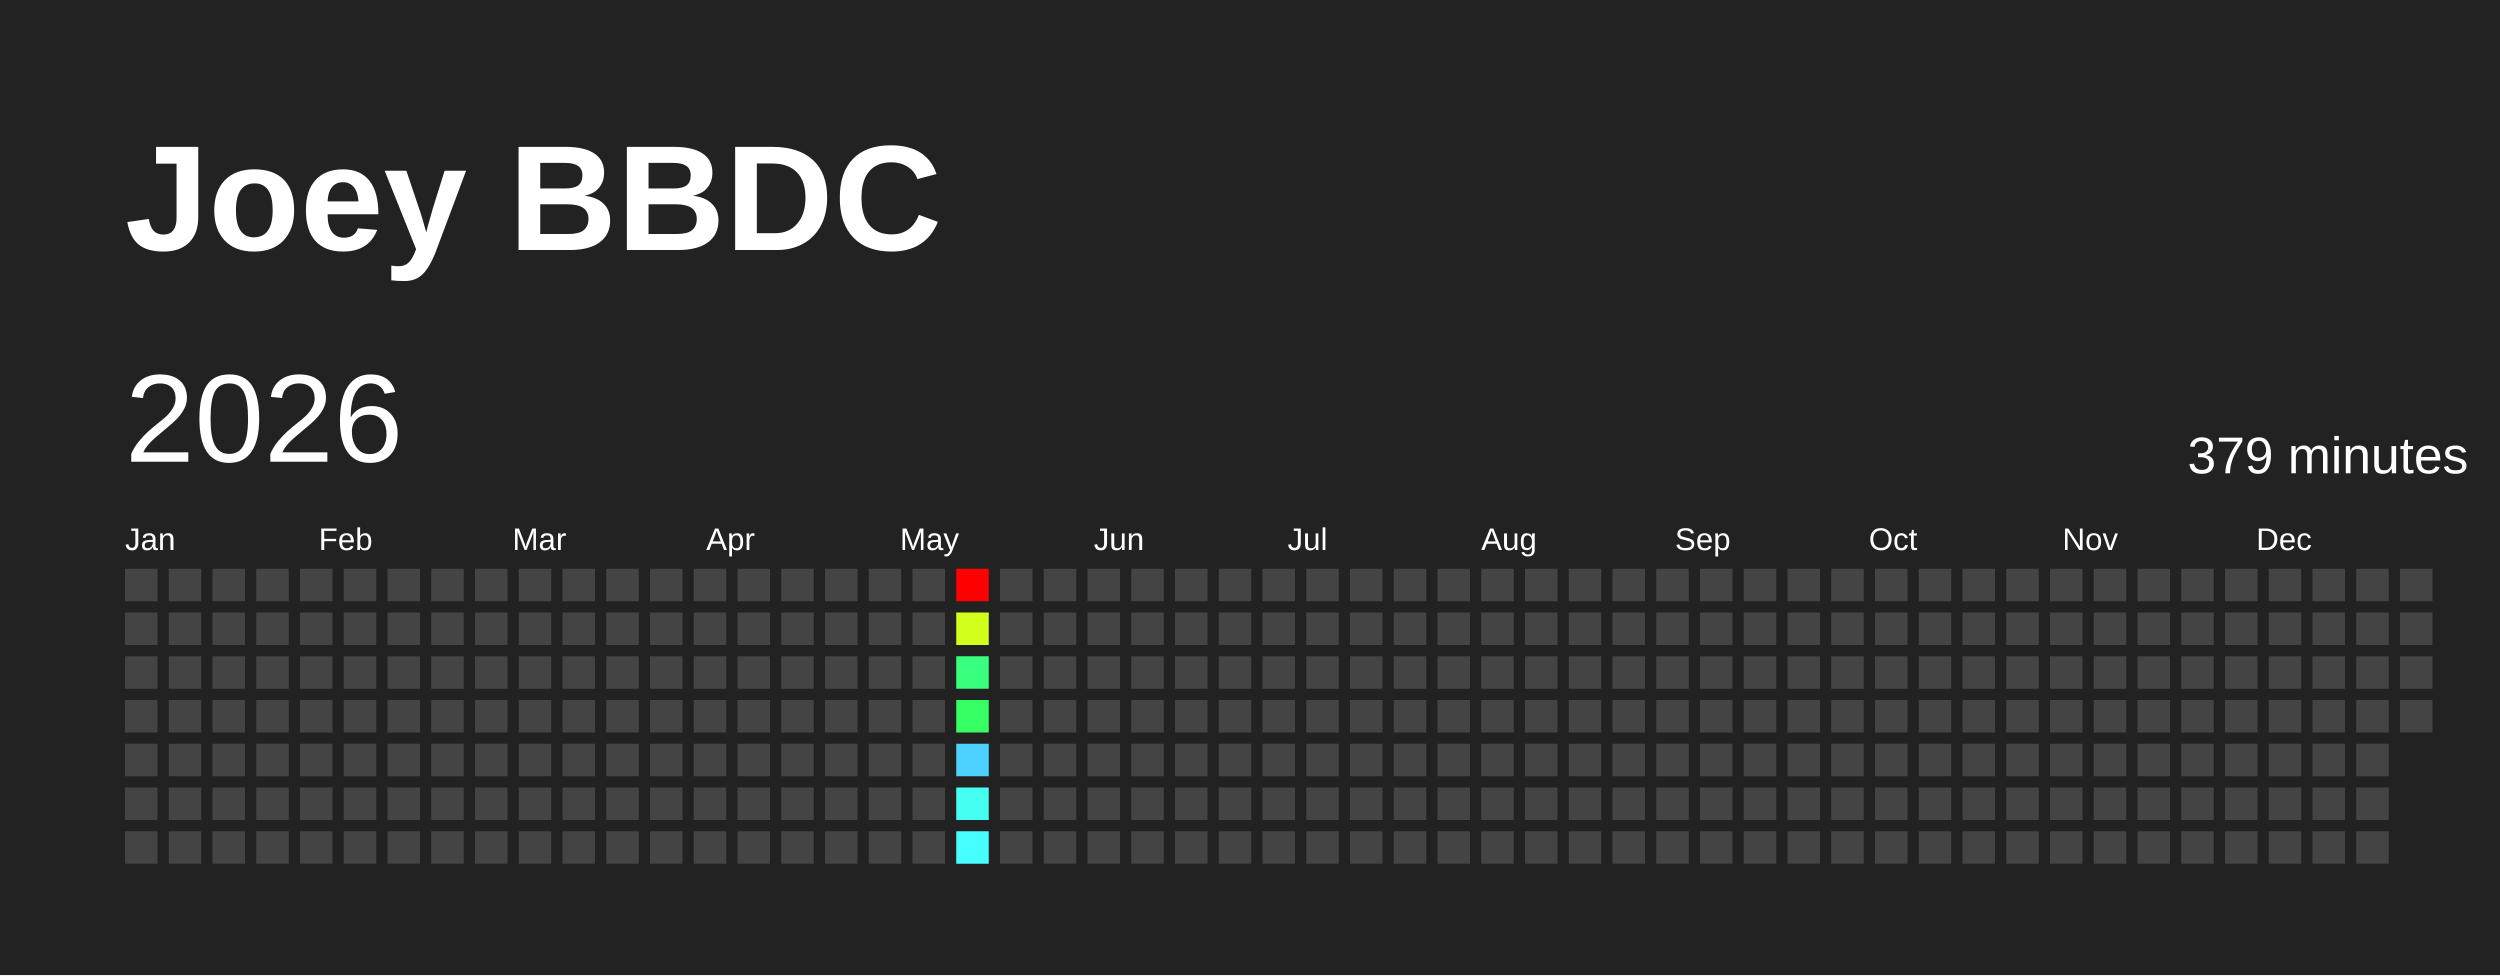
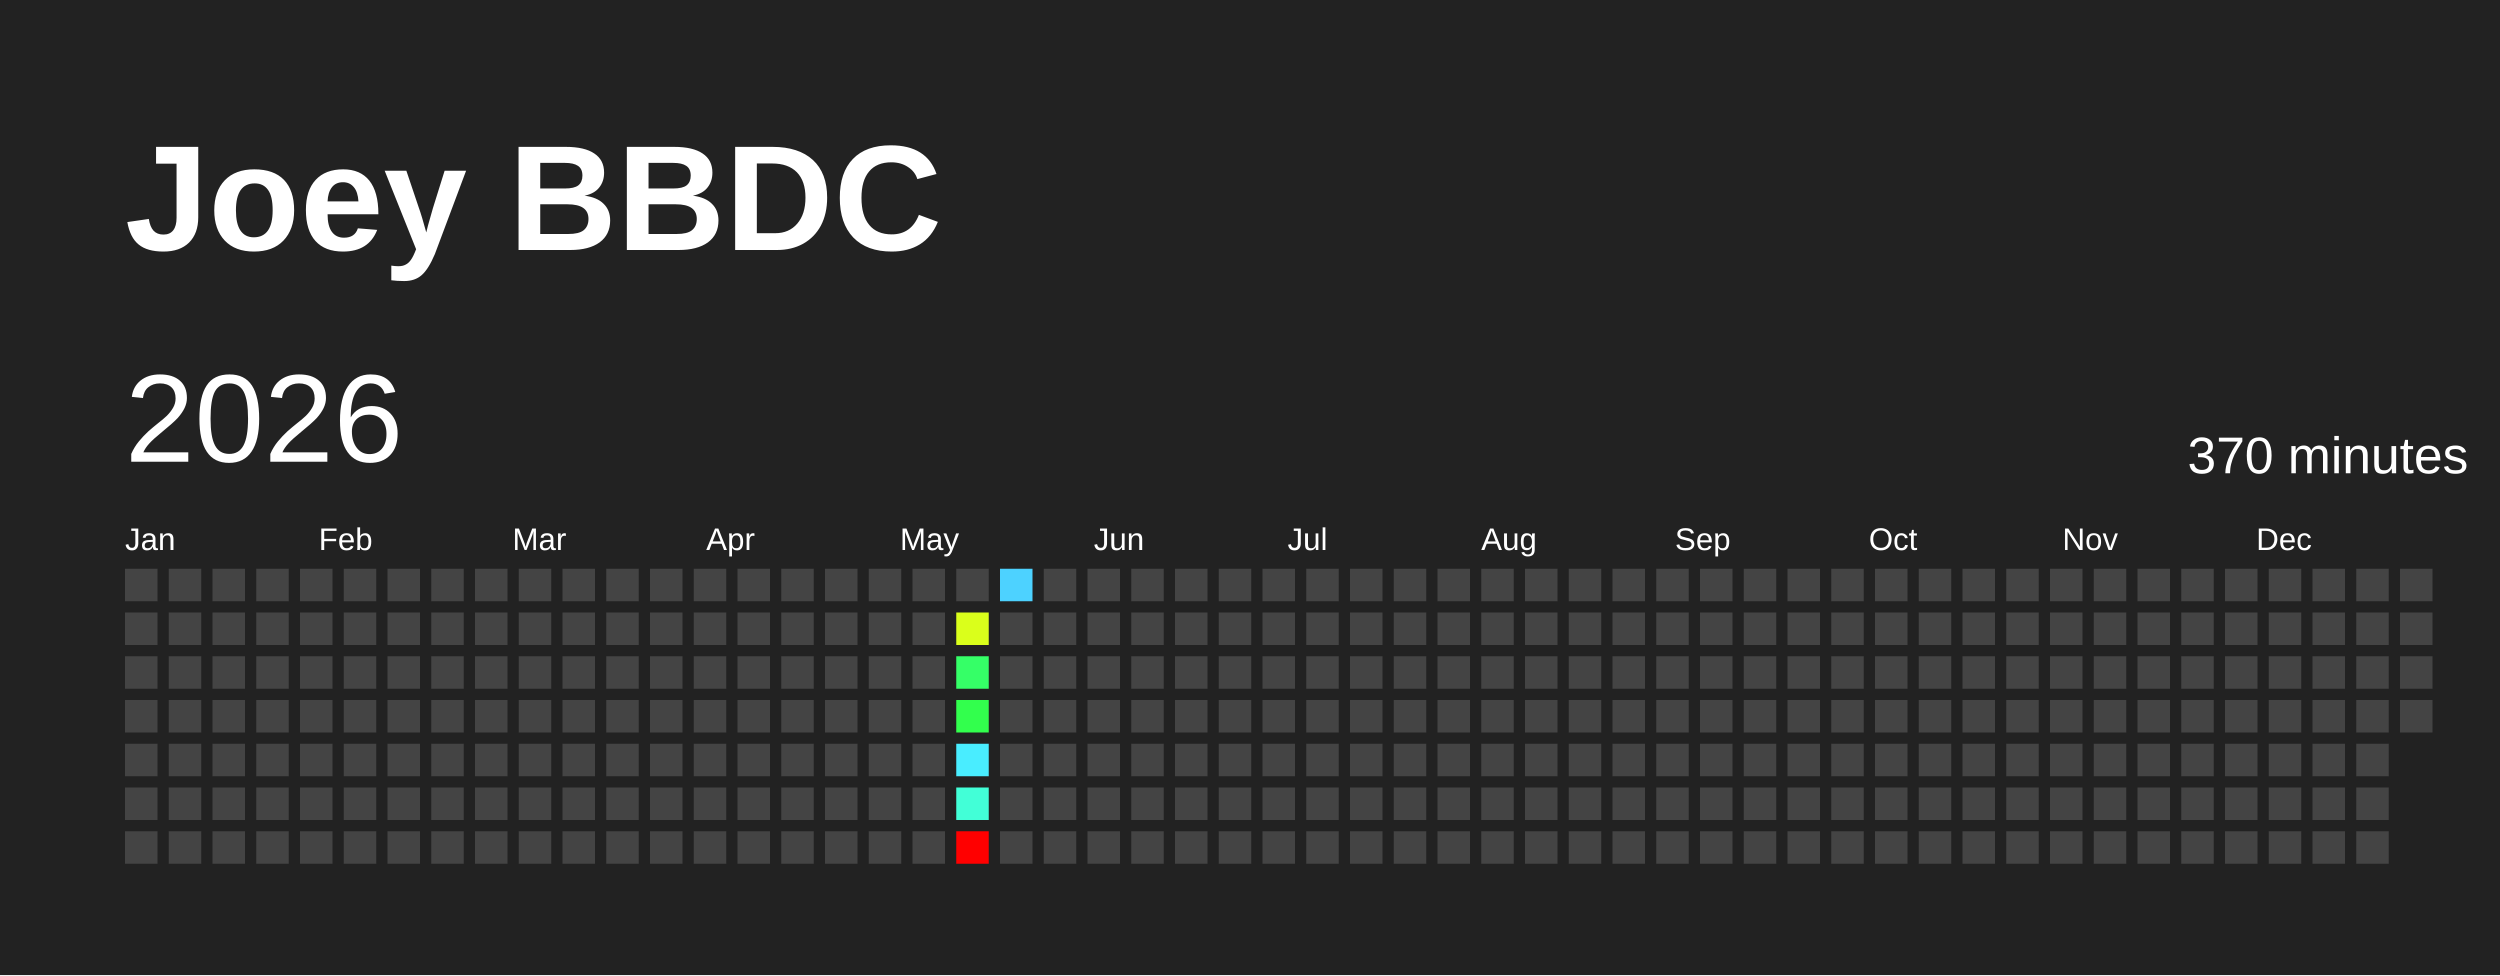
<svg xmlns="http://www.w3.org/2000/svg" baseProfile="full" height="78mm" version="1.1" viewBox="0,0,200,78" width="200mm">
  <defs />
  <rect fill="#222222" height="78" width="200" x="0" y="0" />
  <text fill="#FFFFFF" style="font-size:12px; font-family:Arial; font-weight:bold;" x="10" y="20">Joey BBDC</text>
  <text dominant-baseline="hanging" fill="#FFFFFF" style="font-size:10.0px; font-family:Arial;" x="10" y="30">2026</text>
-   <text dominant-baseline="hanging" fill="#FFFFFF" style="font-size:4.125px; font-family:Arial;" x="175" y="35">379 minutes</text>
+   <text dominant-baseline="hanging" fill="#FFFFFF" style="font-size:4.125px; font-family:Arial;" x="175" y="35">370 minutes</text>
  <text fill="#FFFFFF" style="font-size:2.5px; font-family:Arial" x="10.0" y="44">Jan</text>
  <text fill="#FFFFFF" style="font-size:2.5px; font-family:Arial" x="25.5" y="44">Feb</text>
  <text fill="#FFFFFF" style="font-size:2.5px; font-family:Arial" x="41.0" y="44">Mar</text>
  <text fill="#FFFFFF" style="font-size:2.5px; font-family:Arial" x="56.5" y="44">Apr</text>
  <text fill="#FFFFFF" style="font-size:2.5px; font-family:Arial" x="72.0" y="44">May</text>
  <text fill="#FFFFFF" style="font-size:2.5px; font-family:Arial" x="87.5" y="44">Jun</text>
  <text fill="#FFFFFF" style="font-size:2.5px; font-family:Arial" x="103.0" y="44">Jul</text>
  <text fill="#FFFFFF" style="font-size:2.5px; font-family:Arial" x="118.5" y="44">Aug</text>
  <text fill="#FFFFFF" style="font-size:2.5px; font-family:Arial" x="134.0" y="44">Sep</text>
  <text fill="#FFFFFF" style="font-size:2.5px; font-family:Arial" x="149.5" y="44">Oct</text>
  <text fill="#FFFFFF" style="font-size:2.5px; font-family:Arial" x="165.0" y="44">Nov</text>
  <text fill="#FFFFFF" style="font-size:2.5px; font-family:Arial" x="180.5" y="44">Dec</text>
  <rect fill="#444444" height="2.6" width="2.6" x="10.0" y="45.5" />
  <rect fill="#444444" height="2.6" width="2.6" x="10.0" y="49.0" />
  <rect fill="#444444" height="2.6" width="2.6" x="10.0" y="52.5" />
  <rect fill="#444444" height="2.6" width="2.6" x="10.0" y="56.0" />
  <rect fill="#444444" height="2.6" width="2.6" x="10.0" y="59.5" />
  <rect fill="#444444" height="2.6" width="2.6" x="10.0" y="63.0" />
  <rect fill="#444444" height="2.6" width="2.6" x="10.0" y="66.5" />
  <rect fill="#444444" height="2.6" width="2.6" x="13.5" y="45.5" />
  <rect fill="#444444" height="2.6" width="2.6" x="13.5" y="49.0" />
  <rect fill="#444444" height="2.6" width="2.6" x="13.5" y="52.5" />
  <rect fill="#444444" height="2.6" width="2.6" x="13.5" y="56.0" />
  <rect fill="#444444" height="2.6" width="2.6" x="13.5" y="59.5" />
  <rect fill="#444444" height="2.6" width="2.6" x="13.5" y="63.0" />
  <rect fill="#444444" height="2.6" width="2.6" x="13.5" y="66.5" />
  <rect fill="#444444" height="2.6" width="2.6" x="17.0" y="45.5" />
  <rect fill="#444444" height="2.6" width="2.6" x="17.0" y="49.0" />
  <rect fill="#444444" height="2.6" width="2.6" x="17.0" y="52.5" />
  <rect fill="#444444" height="2.6" width="2.6" x="17.0" y="56.0" />
  <rect fill="#444444" height="2.6" width="2.6" x="17.0" y="59.5" />
  <rect fill="#444444" height="2.6" width="2.6" x="17.0" y="63.0" />
  <rect fill="#444444" height="2.6" width="2.6" x="17.0" y="66.5" />
  <rect fill="#444444" height="2.6" width="2.6" x="20.5" y="45.5" />
  <rect fill="#444444" height="2.6" width="2.6" x="20.5" y="49.0" />
  <rect fill="#444444" height="2.6" width="2.6" x="20.5" y="52.5" />
  <rect fill="#444444" height="2.6" width="2.6" x="20.5" y="56.0" />
  <rect fill="#444444" height="2.6" width="2.6" x="20.5" y="59.5" />
  <rect fill="#444444" height="2.6" width="2.6" x="20.5" y="63.0" />
  <rect fill="#444444" height="2.6" width="2.6" x="20.5" y="66.5" />
  <rect fill="#444444" height="2.6" width="2.6" x="24.0" y="45.5" />
  <rect fill="#444444" height="2.6" width="2.6" x="24.0" y="49.0" />
  <rect fill="#444444" height="2.6" width="2.6" x="24.0" y="52.5" />
  <rect fill="#444444" height="2.6" width="2.6" x="24.0" y="56.0" />
  <rect fill="#444444" height="2.6" width="2.6" x="24.0" y="59.5" />
  <rect fill="#444444" height="2.6" width="2.6" x="24.0" y="63.0" />
  <rect fill="#444444" height="2.6" width="2.6" x="24.0" y="66.5" />
  <rect fill="#444444" height="2.6" width="2.6" x="27.5" y="45.5" />
  <rect fill="#444444" height="2.6" width="2.6" x="27.5" y="49.0" />
  <rect fill="#444444" height="2.6" width="2.6" x="27.5" y="52.5" />
  <rect fill="#444444" height="2.6" width="2.6" x="27.5" y="56.0" />
  <rect fill="#444444" height="2.6" width="2.6" x="27.5" y="59.5" />
  <rect fill="#444444" height="2.6" width="2.6" x="27.5" y="63.0" />
  <rect fill="#444444" height="2.6" width="2.6" x="27.5" y="66.5" />
  <rect fill="#444444" height="2.6" width="2.6" x="31.0" y="45.5" />
  <rect fill="#444444" height="2.6" width="2.6" x="31.0" y="49.0" />
  <rect fill="#444444" height="2.6" width="2.6" x="31.0" y="52.5" />
  <rect fill="#444444" height="2.6" width="2.6" x="31.0" y="56.0" />
  <rect fill="#444444" height="2.6" width="2.6" x="31.0" y="59.5" />
  <rect fill="#444444" height="2.6" width="2.6" x="31.0" y="63.0" />
  <rect fill="#444444" height="2.6" width="2.6" x="31.0" y="66.5" />
  <rect fill="#444444" height="2.6" width="2.6" x="34.5" y="45.5" />
  <rect fill="#444444" height="2.6" width="2.6" x="34.5" y="49.0" />
  <rect fill="#444444" height="2.6" width="2.6" x="34.5" y="52.5" />
  <rect fill="#444444" height="2.6" width="2.6" x="34.5" y="56.0" />
  <rect fill="#444444" height="2.6" width="2.6" x="34.5" y="59.5" />
  <rect fill="#444444" height="2.6" width="2.6" x="34.5" y="63.0" />
  <rect fill="#444444" height="2.6" width="2.6" x="34.5" y="66.5" />
  <rect fill="#444444" height="2.6" width="2.6" x="38.0" y="45.5" />
  <rect fill="#444444" height="2.6" width="2.6" x="38.0" y="49.0" />
  <rect fill="#444444" height="2.6" width="2.6" x="38.0" y="52.5" />
  <rect fill="#444444" height="2.6" width="2.6" x="38.0" y="56.0" />
  <rect fill="#444444" height="2.6" width="2.6" x="38.0" y="59.5" />
  <rect fill="#444444" height="2.6" width="2.6" x="38.0" y="63.0" />
  <rect fill="#444444" height="2.6" width="2.6" x="38.0" y="66.5" />
  <rect fill="#444444" height="2.6" width="2.6" x="41.5" y="45.5" />
  <rect fill="#444444" height="2.6" width="2.6" x="41.5" y="49.0" />
  <rect fill="#444444" height="2.6" width="2.6" x="41.5" y="52.5" />
  <rect fill="#444444" height="2.6" width="2.6" x="41.5" y="56.0" />
  <rect fill="#444444" height="2.6" width="2.6" x="41.5" y="59.5" />
  <rect fill="#444444" height="2.6" width="2.6" x="41.5" y="63.0" />
  <rect fill="#444444" height="2.6" width="2.6" x="41.5" y="66.5" />
  <rect fill="#444444" height="2.6" width="2.6" x="45.0" y="45.5" />
  <rect fill="#444444" height="2.6" width="2.6" x="45.0" y="49.0" />
  <rect fill="#444444" height="2.6" width="2.6" x="45.0" y="52.5" />
  <rect fill="#444444" height="2.6" width="2.6" x="45.0" y="56.0" />
  <rect fill="#444444" height="2.6" width="2.6" x="45.0" y="59.5" />
  <rect fill="#444444" height="2.6" width="2.6" x="45.0" y="63.0" />
  <rect fill="#444444" height="2.6" width="2.6" x="45.0" y="66.5" />
  <rect fill="#444444" height="2.6" width="2.6" x="48.5" y="45.5" />
  <rect fill="#444444" height="2.6" width="2.6" x="48.5" y="49.0" />
  <rect fill="#444444" height="2.6" width="2.6" x="48.5" y="52.5" />
  <rect fill="#444444" height="2.6" width="2.6" x="48.5" y="56.0" />
  <rect fill="#444444" height="2.6" width="2.6" x="48.5" y="59.5" />
  <rect fill="#444444" height="2.6" width="2.6" x="48.5" y="63.0" />
  <rect fill="#444444" height="2.6" width="2.6" x="48.5" y="66.5" />
  <rect fill="#444444" height="2.6" width="2.6" x="52.0" y="45.5" />
  <rect fill="#444444" height="2.6" width="2.6" x="52.0" y="49.0" />
  <rect fill="#444444" height="2.6" width="2.6" x="52.0" y="52.5" />
  <rect fill="#444444" height="2.6" width="2.6" x="52.0" y="56.0" />
  <rect fill="#444444" height="2.6" width="2.6" x="52.0" y="59.5" />
  <rect fill="#444444" height="2.6" width="2.6" x="52.0" y="63.0" />
  <rect fill="#444444" height="2.6" width="2.6" x="52.0" y="66.5" />
  <rect fill="#444444" height="2.6" width="2.6" x="55.5" y="45.5" />
  <rect fill="#444444" height="2.6" width="2.6" x="55.5" y="49.0" />
  <rect fill="#444444" height="2.6" width="2.6" x="55.5" y="52.5" />
  <rect fill="#444444" height="2.6" width="2.6" x="55.5" y="56.0" />
  <rect fill="#444444" height="2.6" width="2.6" x="55.5" y="59.5" />
  <rect fill="#444444" height="2.6" width="2.6" x="55.5" y="63.0" />
  <rect fill="#444444" height="2.6" width="2.6" x="55.5" y="66.5" />
  <rect fill="#444444" height="2.6" width="2.6" x="59.0" y="45.5" />
  <rect fill="#444444" height="2.6" width="2.6" x="59.0" y="49.0" />
  <rect fill="#444444" height="2.6" width="2.6" x="59.0" y="52.5" />
  <rect fill="#444444" height="2.6" width="2.6" x="59.0" y="56.0" />
  <rect fill="#444444" height="2.6" width="2.6" x="59.0" y="59.5" />
  <rect fill="#444444" height="2.6" width="2.6" x="59.0" y="63.0" />
  <rect fill="#444444" height="2.6" width="2.6" x="59.0" y="66.5" />
  <rect fill="#444444" height="2.6" width="2.6" x="62.5" y="45.5" />
  <rect fill="#444444" height="2.6" width="2.6" x="62.5" y="49.0" />
  <rect fill="#444444" height="2.6" width="2.6" x="62.5" y="52.5" />
  <rect fill="#444444" height="2.6" width="2.6" x="62.5" y="56.0" />
  <rect fill="#444444" height="2.6" width="2.6" x="62.5" y="59.5" />
  <rect fill="#444444" height="2.6" width="2.6" x="62.5" y="63.0" />
  <rect fill="#444444" height="2.6" width="2.6" x="62.5" y="66.5" />
  <rect fill="#444444" height="2.6" width="2.6" x="66.0" y="45.5" />
  <rect fill="#444444" height="2.6" width="2.6" x="66.0" y="49.0" />
  <rect fill="#444444" height="2.6" width="2.6" x="66.0" y="52.5" />
  <rect fill="#444444" height="2.6" width="2.6" x="66.0" y="56.0" />
  <rect fill="#444444" height="2.6" width="2.6" x="66.0" y="59.5" />
  <rect fill="#444444" height="2.6" width="2.6" x="66.0" y="63.0" />
  <rect fill="#444444" height="2.6" width="2.6" x="66.0" y="66.5" />
  <rect fill="#444444" height="2.6" width="2.6" x="69.5" y="45.5" />
  <rect fill="#444444" height="2.6" width="2.6" x="69.5" y="49.0" />
  <rect fill="#444444" height="2.6" width="2.6" x="69.5" y="52.5" />
  <rect fill="#444444" height="2.6" width="2.6" x="69.5" y="56.0" />
  <rect fill="#444444" height="2.6" width="2.6" x="69.5" y="59.5" />
  <rect fill="#444444" height="2.6" width="2.6" x="69.5" y="63.0" />
  <rect fill="#444444" height="2.6" width="2.6" x="69.5" y="66.5" />
  <rect fill="#444444" height="2.6" width="2.6" x="73.0" y="45.5" />
  <rect fill="#444444" height="2.6" width="2.6" x="73.0" y="49.0" />
  <rect fill="#444444" height="2.6" width="2.6" x="73.0" y="52.5" />
  <rect fill="#444444" height="2.6" width="2.6" x="73.0" y="56.0" />
  <rect fill="#444444" height="2.6" width="2.6" x="73.0" y="59.5" />
  <rect fill="#444444" height="2.6" width="2.6" x="73.0" y="63.0" />
  <rect fill="#444444" height="2.6" width="2.6" x="73.0" y="66.5" />
-   <rect fill="red" height="2.6" width="2.6" x="76.5" y="45.5" />
-   <rect fill="#d3ff1c" height="2.6" width="2.6" x="76.5" y="49.0" />
-   <rect fill="#38ff7d" height="2.6" width="2.6" x="76.5" y="52.5" />
-   <rect fill="#35ff62" height="2.6" width="2.6" x="76.5" y="56.0" />
-   <rect fill="#4dd2ff" height="2.6" width="2.6" x="76.5" y="59.5" />
-   <rect fill="#45fff1" height="2.6" width="2.6" x="76.5" y="63.0" />
-   <rect fill="#47feff" height="2.6" width="2.6" x="76.5" y="66.5" />
-   <rect fill="#444444" height="2.6" width="2.6" x="80.0" y="45.5" />
+   <rect fill="#444444" height="2.6" width="2.6" x="76.5" y="45.5" />
+   <rect fill="#daff1b" height="2.6" width="2.6" x="76.5" y="49.0" />
+   <rect fill="#35ff67" height="2.6" width="2.6" x="76.5" y="52.5" />
+   <rect fill="#32ff4d" height="2.6" width="2.6" x="76.5" y="56.0" />
+   <rect fill="#49edff" height="2.6" width="2.6" x="76.5" y="59.5" />
+   <rect fill="#42ffd7" height="2.6" width="2.6" x="76.5" y="63.0" />
+   <rect fill="red" height="2.6" width="2.6" x="76.5" y="66.5" />
+   <rect fill="#4dd2ff" height="2.6" width="2.6" x="80.0" y="45.5" />
  <rect fill="#444444" height="2.6" width="2.6" x="80.0" y="49.0" />
  <rect fill="#444444" height="2.6" width="2.6" x="80.0" y="52.5" />
  <rect fill="#444444" height="2.6" width="2.6" x="80.0" y="56.0" />
  <rect fill="#444444" height="2.6" width="2.6" x="80.0" y="59.5" />
  <rect fill="#444444" height="2.6" width="2.6" x="80.0" y="63.0" />
  <rect fill="#444444" height="2.6" width="2.6" x="80.0" y="66.5" />
  <rect fill="#444444" height="2.6" width="2.6" x="83.5" y="45.5" />
  <rect fill="#444444" height="2.6" width="2.6" x="83.5" y="49.0" />
  <rect fill="#444444" height="2.6" width="2.6" x="83.5" y="52.5" />
  <rect fill="#444444" height="2.6" width="2.6" x="83.5" y="56.0" />
  <rect fill="#444444" height="2.6" width="2.6" x="83.5" y="59.5" />
  <rect fill="#444444" height="2.6" width="2.6" x="83.5" y="63.0" />
  <rect fill="#444444" height="2.6" width="2.6" x="83.5" y="66.5" />
  <rect fill="#444444" height="2.6" width="2.6" x="87.0" y="45.5" />
  <rect fill="#444444" height="2.6" width="2.6" x="87.0" y="49.0" />
  <rect fill="#444444" height="2.6" width="2.6" x="87.0" y="52.5" />
  <rect fill="#444444" height="2.6" width="2.6" x="87.0" y="56.0" />
  <rect fill="#444444" height="2.6" width="2.6" x="87.0" y="59.5" />
  <rect fill="#444444" height="2.6" width="2.6" x="87.0" y="63.0" />
  <rect fill="#444444" height="2.6" width="2.6" x="87.0" y="66.5" />
  <rect fill="#444444" height="2.6" width="2.6" x="90.5" y="45.5" />
  <rect fill="#444444" height="2.6" width="2.6" x="90.5" y="49.0" />
  <rect fill="#444444" height="2.6" width="2.6" x="90.5" y="52.5" />
  <rect fill="#444444" height="2.6" width="2.6" x="90.5" y="56.0" />
  <rect fill="#444444" height="2.6" width="2.6" x="90.5" y="59.5" />
  <rect fill="#444444" height="2.6" width="2.6" x="90.5" y="63.0" />
  <rect fill="#444444" height="2.6" width="2.6" x="90.5" y="66.5" />
  <rect fill="#444444" height="2.6" width="2.6" x="94.0" y="45.5" />
  <rect fill="#444444" height="2.6" width="2.6" x="94.0" y="49.0" />
  <rect fill="#444444" height="2.6" width="2.6" x="94.0" y="52.5" />
  <rect fill="#444444" height="2.6" width="2.6" x="94.0" y="56.0" />
  <rect fill="#444444" height="2.6" width="2.6" x="94.0" y="59.5" />
  <rect fill="#444444" height="2.6" width="2.6" x="94.0" y="63.0" />
  <rect fill="#444444" height="2.6" width="2.6" x="94.0" y="66.5" />
  <rect fill="#444444" height="2.6" width="2.6" x="97.5" y="45.5" />
  <rect fill="#444444" height="2.6" width="2.6" x="97.5" y="49.0" />
  <rect fill="#444444" height="2.6" width="2.6" x="97.5" y="52.5" />
  <rect fill="#444444" height="2.6" width="2.6" x="97.5" y="56.0" />
  <rect fill="#444444" height="2.6" width="2.6" x="97.5" y="59.5" />
  <rect fill="#444444" height="2.6" width="2.6" x="97.5" y="63.0" />
  <rect fill="#444444" height="2.6" width="2.6" x="97.5" y="66.5" />
  <rect fill="#444444" height="2.6" width="2.6" x="101.0" y="45.5" />
  <rect fill="#444444" height="2.6" width="2.6" x="101.0" y="49.0" />
  <rect fill="#444444" height="2.6" width="2.6" x="101.0" y="52.5" />
  <rect fill="#444444" height="2.6" width="2.6" x="101.0" y="56.0" />
  <rect fill="#444444" height="2.6" width="2.6" x="101.0" y="59.5" />
  <rect fill="#444444" height="2.6" width="2.6" x="101.0" y="63.0" />
  <rect fill="#444444" height="2.6" width="2.6" x="101.0" y="66.5" />
  <rect fill="#444444" height="2.6" width="2.6" x="104.5" y="45.5" />
  <rect fill="#444444" height="2.6" width="2.6" x="104.5" y="49.0" />
  <rect fill="#444444" height="2.6" width="2.6" x="104.5" y="52.5" />
  <rect fill="#444444" height="2.6" width="2.6" x="104.5" y="56.0" />
  <rect fill="#444444" height="2.6" width="2.6" x="104.5" y="59.5" />
  <rect fill="#444444" height="2.6" width="2.6" x="104.5" y="63.0" />
  <rect fill="#444444" height="2.6" width="2.6" x="104.5" y="66.5" />
  <rect fill="#444444" height="2.6" width="2.6" x="108.0" y="45.5" />
  <rect fill="#444444" height="2.6" width="2.6" x="108.0" y="49.0" />
  <rect fill="#444444" height="2.6" width="2.6" x="108.0" y="52.5" />
  <rect fill="#444444" height="2.6" width="2.6" x="108.0" y="56.0" />
  <rect fill="#444444" height="2.6" width="2.6" x="108.0" y="59.5" />
  <rect fill="#444444" height="2.6" width="2.6" x="108.0" y="63.0" />
  <rect fill="#444444" height="2.6" width="2.6" x="108.0" y="66.5" />
  <rect fill="#444444" height="2.6" width="2.6" x="111.5" y="45.5" />
  <rect fill="#444444" height="2.6" width="2.6" x="111.5" y="49.0" />
  <rect fill="#444444" height="2.6" width="2.6" x="111.5" y="52.5" />
  <rect fill="#444444" height="2.6" width="2.6" x="111.5" y="56.0" />
  <rect fill="#444444" height="2.6" width="2.6" x="111.5" y="59.5" />
  <rect fill="#444444" height="2.6" width="2.6" x="111.5" y="63.0" />
  <rect fill="#444444" height="2.6" width="2.6" x="111.5" y="66.5" />
  <rect fill="#444444" height="2.6" width="2.6" x="115.0" y="45.5" />
  <rect fill="#444444" height="2.6" width="2.6" x="115.0" y="49.0" />
  <rect fill="#444444" height="2.6" width="2.6" x="115.0" y="52.5" />
  <rect fill="#444444" height="2.6" width="2.6" x="115.0" y="56.0" />
  <rect fill="#444444" height="2.6" width="2.6" x="115.0" y="59.5" />
  <rect fill="#444444" height="2.6" width="2.6" x="115.0" y="63.0" />
  <rect fill="#444444" height="2.6" width="2.6" x="115.0" y="66.5" />
  <rect fill="#444444" height="2.6" width="2.6" x="118.5" y="45.5" />
  <rect fill="#444444" height="2.6" width="2.6" x="118.5" y="49.0" />
  <rect fill="#444444" height="2.6" width="2.6" x="118.5" y="52.5" />
  <rect fill="#444444" height="2.6" width="2.6" x="118.5" y="56.0" />
  <rect fill="#444444" height="2.6" width="2.6" x="118.5" y="59.5" />
  <rect fill="#444444" height="2.6" width="2.6" x="118.5" y="63.0" />
  <rect fill="#444444" height="2.6" width="2.6" x="118.5" y="66.5" />
  <rect fill="#444444" height="2.6" width="2.6" x="122.0" y="45.5" />
  <rect fill="#444444" height="2.6" width="2.6" x="122.0" y="49.0" />
  <rect fill="#444444" height="2.6" width="2.6" x="122.0" y="52.5" />
  <rect fill="#444444" height="2.6" width="2.6" x="122.0" y="56.0" />
  <rect fill="#444444" height="2.6" width="2.6" x="122.0" y="59.5" />
  <rect fill="#444444" height="2.6" width="2.6" x="122.0" y="63.0" />
  <rect fill="#444444" height="2.6" width="2.6" x="122.0" y="66.5" />
  <rect fill="#444444" height="2.6" width="2.6" x="125.5" y="45.5" />
  <rect fill="#444444" height="2.6" width="2.6" x="125.5" y="49.0" />
  <rect fill="#444444" height="2.6" width="2.6" x="125.5" y="52.5" />
  <rect fill="#444444" height="2.6" width="2.6" x="125.5" y="56.0" />
  <rect fill="#444444" height="2.6" width="2.6" x="125.5" y="59.5" />
  <rect fill="#444444" height="2.6" width="2.6" x="125.5" y="63.0" />
  <rect fill="#444444" height="2.6" width="2.6" x="125.5" y="66.5" />
  <rect fill="#444444" height="2.6" width="2.6" x="129.0" y="45.5" />
  <rect fill="#444444" height="2.6" width="2.6" x="129.0" y="49.0" />
  <rect fill="#444444" height="2.6" width="2.6" x="129.0" y="52.5" />
  <rect fill="#444444" height="2.6" width="2.6" x="129.0" y="56.0" />
  <rect fill="#444444" height="2.6" width="2.6" x="129.0" y="59.5" />
  <rect fill="#444444" height="2.6" width="2.6" x="129.0" y="63.0" />
  <rect fill="#444444" height="2.6" width="2.6" x="129.0" y="66.5" />
  <rect fill="#444444" height="2.6" width="2.6" x="132.5" y="45.5" />
  <rect fill="#444444" height="2.6" width="2.6" x="132.5" y="49.0" />
  <rect fill="#444444" height="2.6" width="2.6" x="132.5" y="52.5" />
  <rect fill="#444444" height="2.6" width="2.6" x="132.5" y="56.0" />
  <rect fill="#444444" height="2.6" width="2.6" x="132.5" y="59.5" />
  <rect fill="#444444" height="2.6" width="2.6" x="132.5" y="63.0" />
  <rect fill="#444444" height="2.6" width="2.6" x="132.5" y="66.5" />
  <rect fill="#444444" height="2.6" width="2.6" x="136.0" y="45.5" />
  <rect fill="#444444" height="2.6" width="2.6" x="136.0" y="49.0" />
  <rect fill="#444444" height="2.6" width="2.6" x="136.0" y="52.5" />
  <rect fill="#444444" height="2.6" width="2.6" x="136.0" y="56.0" />
  <rect fill="#444444" height="2.6" width="2.6" x="136.0" y="59.5" />
  <rect fill="#444444" height="2.6" width="2.6" x="136.0" y="63.0" />
  <rect fill="#444444" height="2.6" width="2.6" x="136.0" y="66.5" />
  <rect fill="#444444" height="2.6" width="2.6" x="139.5" y="45.5" />
  <rect fill="#444444" height="2.6" width="2.6" x="139.5" y="49.0" />
  <rect fill="#444444" height="2.6" width="2.6" x="139.5" y="52.5" />
  <rect fill="#444444" height="2.6" width="2.6" x="139.5" y="56.0" />
  <rect fill="#444444" height="2.6" width="2.6" x="139.5" y="59.5" />
  <rect fill="#444444" height="2.6" width="2.6" x="139.5" y="63.0" />
  <rect fill="#444444" height="2.6" width="2.6" x="139.5" y="66.5" />
  <rect fill="#444444" height="2.6" width="2.6" x="143.0" y="45.5" />
  <rect fill="#444444" height="2.6" width="2.6" x="143.0" y="49.0" />
  <rect fill="#444444" height="2.6" width="2.6" x="143.0" y="52.5" />
  <rect fill="#444444" height="2.6" width="2.6" x="143.0" y="56.0" />
  <rect fill="#444444" height="2.6" width="2.6" x="143.0" y="59.5" />
  <rect fill="#444444" height="2.6" width="2.6" x="143.0" y="63.0" />
  <rect fill="#444444" height="2.6" width="2.6" x="143.0" y="66.5" />
  <rect fill="#444444" height="2.6" width="2.6" x="146.5" y="45.5" />
  <rect fill="#444444" height="2.6" width="2.6" x="146.5" y="49.0" />
  <rect fill="#444444" height="2.6" width="2.6" x="146.5" y="52.5" />
  <rect fill="#444444" height="2.6" width="2.6" x="146.5" y="56.0" />
  <rect fill="#444444" height="2.6" width="2.6" x="146.5" y="59.5" />
  <rect fill="#444444" height="2.6" width="2.6" x="146.5" y="63.0" />
  <rect fill="#444444" height="2.6" width="2.6" x="146.5" y="66.5" />
  <rect fill="#444444" height="2.6" width="2.6" x="150.0" y="45.5" />
  <rect fill="#444444" height="2.6" width="2.6" x="150.0" y="49.0" />
  <rect fill="#444444" height="2.6" width="2.6" x="150.0" y="52.5" />
  <rect fill="#444444" height="2.6" width="2.6" x="150.0" y="56.0" />
  <rect fill="#444444" height="2.6" width="2.6" x="150.0" y="59.5" />
  <rect fill="#444444" height="2.6" width="2.6" x="150.0" y="63.0" />
  <rect fill="#444444" height="2.6" width="2.6" x="150.0" y="66.5" />
  <rect fill="#444444" height="2.6" width="2.6" x="153.5" y="45.5" />
  <rect fill="#444444" height="2.6" width="2.6" x="153.5" y="49.0" />
  <rect fill="#444444" height="2.6" width="2.6" x="153.5" y="52.5" />
  <rect fill="#444444" height="2.6" width="2.6" x="153.5" y="56.0" />
  <rect fill="#444444" height="2.6" width="2.6" x="153.5" y="59.5" />
  <rect fill="#444444" height="2.6" width="2.6" x="153.5" y="63.0" />
  <rect fill="#444444" height="2.6" width="2.6" x="153.5" y="66.5" />
  <rect fill="#444444" height="2.6" width="2.6" x="157.0" y="45.5" />
  <rect fill="#444444" height="2.6" width="2.6" x="157.0" y="49.0" />
  <rect fill="#444444" height="2.6" width="2.6" x="157.0" y="52.5" />
  <rect fill="#444444" height="2.6" width="2.6" x="157.0" y="56.0" />
  <rect fill="#444444" height="2.6" width="2.6" x="157.0" y="59.5" />
  <rect fill="#444444" height="2.6" width="2.6" x="157.0" y="63.0" />
  <rect fill="#444444" height="2.6" width="2.6" x="157.0" y="66.5" />
  <rect fill="#444444" height="2.6" width="2.6" x="160.5" y="45.5" />
  <rect fill="#444444" height="2.6" width="2.6" x="160.5" y="49.0" />
  <rect fill="#444444" height="2.6" width="2.6" x="160.5" y="52.5" />
  <rect fill="#444444" height="2.6" width="2.6" x="160.5" y="56.0" />
  <rect fill="#444444" height="2.6" width="2.6" x="160.5" y="59.5" />
  <rect fill="#444444" height="2.6" width="2.6" x="160.5" y="63.0" />
  <rect fill="#444444" height="2.6" width="2.6" x="160.5" y="66.5" />
  <rect fill="#444444" height="2.6" width="2.6" x="164.0" y="45.5" />
  <rect fill="#444444" height="2.6" width="2.6" x="164.0" y="49.0" />
  <rect fill="#444444" height="2.6" width="2.6" x="164.0" y="52.5" />
  <rect fill="#444444" height="2.6" width="2.6" x="164.0" y="56.0" />
  <rect fill="#444444" height="2.6" width="2.6" x="164.0" y="59.5" />
  <rect fill="#444444" height="2.6" width="2.6" x="164.0" y="63.0" />
  <rect fill="#444444" height="2.6" width="2.6" x="164.0" y="66.5" />
  <rect fill="#444444" height="2.6" width="2.6" x="167.5" y="45.5" />
  <rect fill="#444444" height="2.6" width="2.6" x="167.5" y="49.0" />
  <rect fill="#444444" height="2.6" width="2.6" x="167.5" y="52.5" />
  <rect fill="#444444" height="2.6" width="2.6" x="167.5" y="56.0" />
  <rect fill="#444444" height="2.6" width="2.6" x="167.5" y="59.5" />
  <rect fill="#444444" height="2.6" width="2.6" x="167.5" y="63.0" />
  <rect fill="#444444" height="2.6" width="2.6" x="167.5" y="66.5" />
  <rect fill="#444444" height="2.6" width="2.6" x="171.0" y="45.5" />
  <rect fill="#444444" height="2.6" width="2.6" x="171.0" y="49.0" />
  <rect fill="#444444" height="2.6" width="2.6" x="171.0" y="52.5" />
  <rect fill="#444444" height="2.6" width="2.6" x="171.0" y="56.0" />
  <rect fill="#444444" height="2.6" width="2.6" x="171.0" y="59.5" />
  <rect fill="#444444" height="2.6" width="2.6" x="171.0" y="63.0" />
  <rect fill="#444444" height="2.6" width="2.6" x="171.0" y="66.5" />
  <rect fill="#444444" height="2.6" width="2.6" x="174.5" y="45.5" />
  <rect fill="#444444" height="2.6" width="2.6" x="174.5" y="49.0" />
  <rect fill="#444444" height="2.6" width="2.6" x="174.5" y="52.5" />
  <rect fill="#444444" height="2.6" width="2.6" x="174.5" y="56.0" />
  <rect fill="#444444" height="2.6" width="2.6" x="174.5" y="59.5" />
  <rect fill="#444444" height="2.6" width="2.6" x="174.5" y="63.0" />
  <rect fill="#444444" height="2.6" width="2.6" x="174.5" y="66.5" />
  <rect fill="#444444" height="2.6" width="2.6" x="178.0" y="45.5" />
  <rect fill="#444444" height="2.6" width="2.6" x="178.0" y="49.0" />
  <rect fill="#444444" height="2.6" width="2.6" x="178.0" y="52.5" />
  <rect fill="#444444" height="2.6" width="2.6" x="178.0" y="56.0" />
  <rect fill="#444444" height="2.6" width="2.6" x="178.0" y="59.5" />
  <rect fill="#444444" height="2.6" width="2.6" x="178.0" y="63.0" />
  <rect fill="#444444" height="2.6" width="2.6" x="178.0" y="66.5" />
  <rect fill="#444444" height="2.6" width="2.6" x="181.5" y="45.5" />
  <rect fill="#444444" height="2.6" width="2.6" x="181.5" y="49.0" />
  <rect fill="#444444" height="2.6" width="2.6" x="181.5" y="52.5" />
  <rect fill="#444444" height="2.6" width="2.6" x="181.5" y="56.0" />
  <rect fill="#444444" height="2.6" width="2.6" x="181.5" y="59.5" />
  <rect fill="#444444" height="2.6" width="2.6" x="181.5" y="63.0" />
  <rect fill="#444444" height="2.6" width="2.6" x="181.5" y="66.5" />
  <rect fill="#444444" height="2.6" width="2.6" x="185.0" y="45.5" />
  <rect fill="#444444" height="2.6" width="2.6" x="185.0" y="49.0" />
  <rect fill="#444444" height="2.6" width="2.6" x="185.0" y="52.5" />
  <rect fill="#444444" height="2.6" width="2.6" x="185.0" y="56.0" />
  <rect fill="#444444" height="2.6" width="2.6" x="185.0" y="59.5" />
  <rect fill="#444444" height="2.6" width="2.6" x="185.0" y="63.0" />
  <rect fill="#444444" height="2.6" width="2.6" x="185.0" y="66.5" />
  <rect fill="#444444" height="2.6" width="2.6" x="188.5" y="45.5" />
  <rect fill="#444444" height="2.6" width="2.6" x="188.5" y="49.0" />
  <rect fill="#444444" height="2.6" width="2.6" x="188.5" y="52.5" />
  <rect fill="#444444" height="2.6" width="2.6" x="188.5" y="56.0" />
  <rect fill="#444444" height="2.6" width="2.6" x="188.5" y="59.5" />
  <rect fill="#444444" height="2.6" width="2.6" x="188.5" y="63.0" />
  <rect fill="#444444" height="2.6" width="2.6" x="188.5" y="66.5" />
  <rect fill="#444444" height="2.6" width="2.6" x="192.0" y="45.5" />
  <rect fill="#444444" height="2.6" width="2.6" x="192.0" y="49.0" />
  <rect fill="#444444" height="2.6" width="2.6" x="192.0" y="52.5" />
  <rect fill="#444444" height="2.6" width="2.6" x="192.0" y="56.0" />
</svg>
